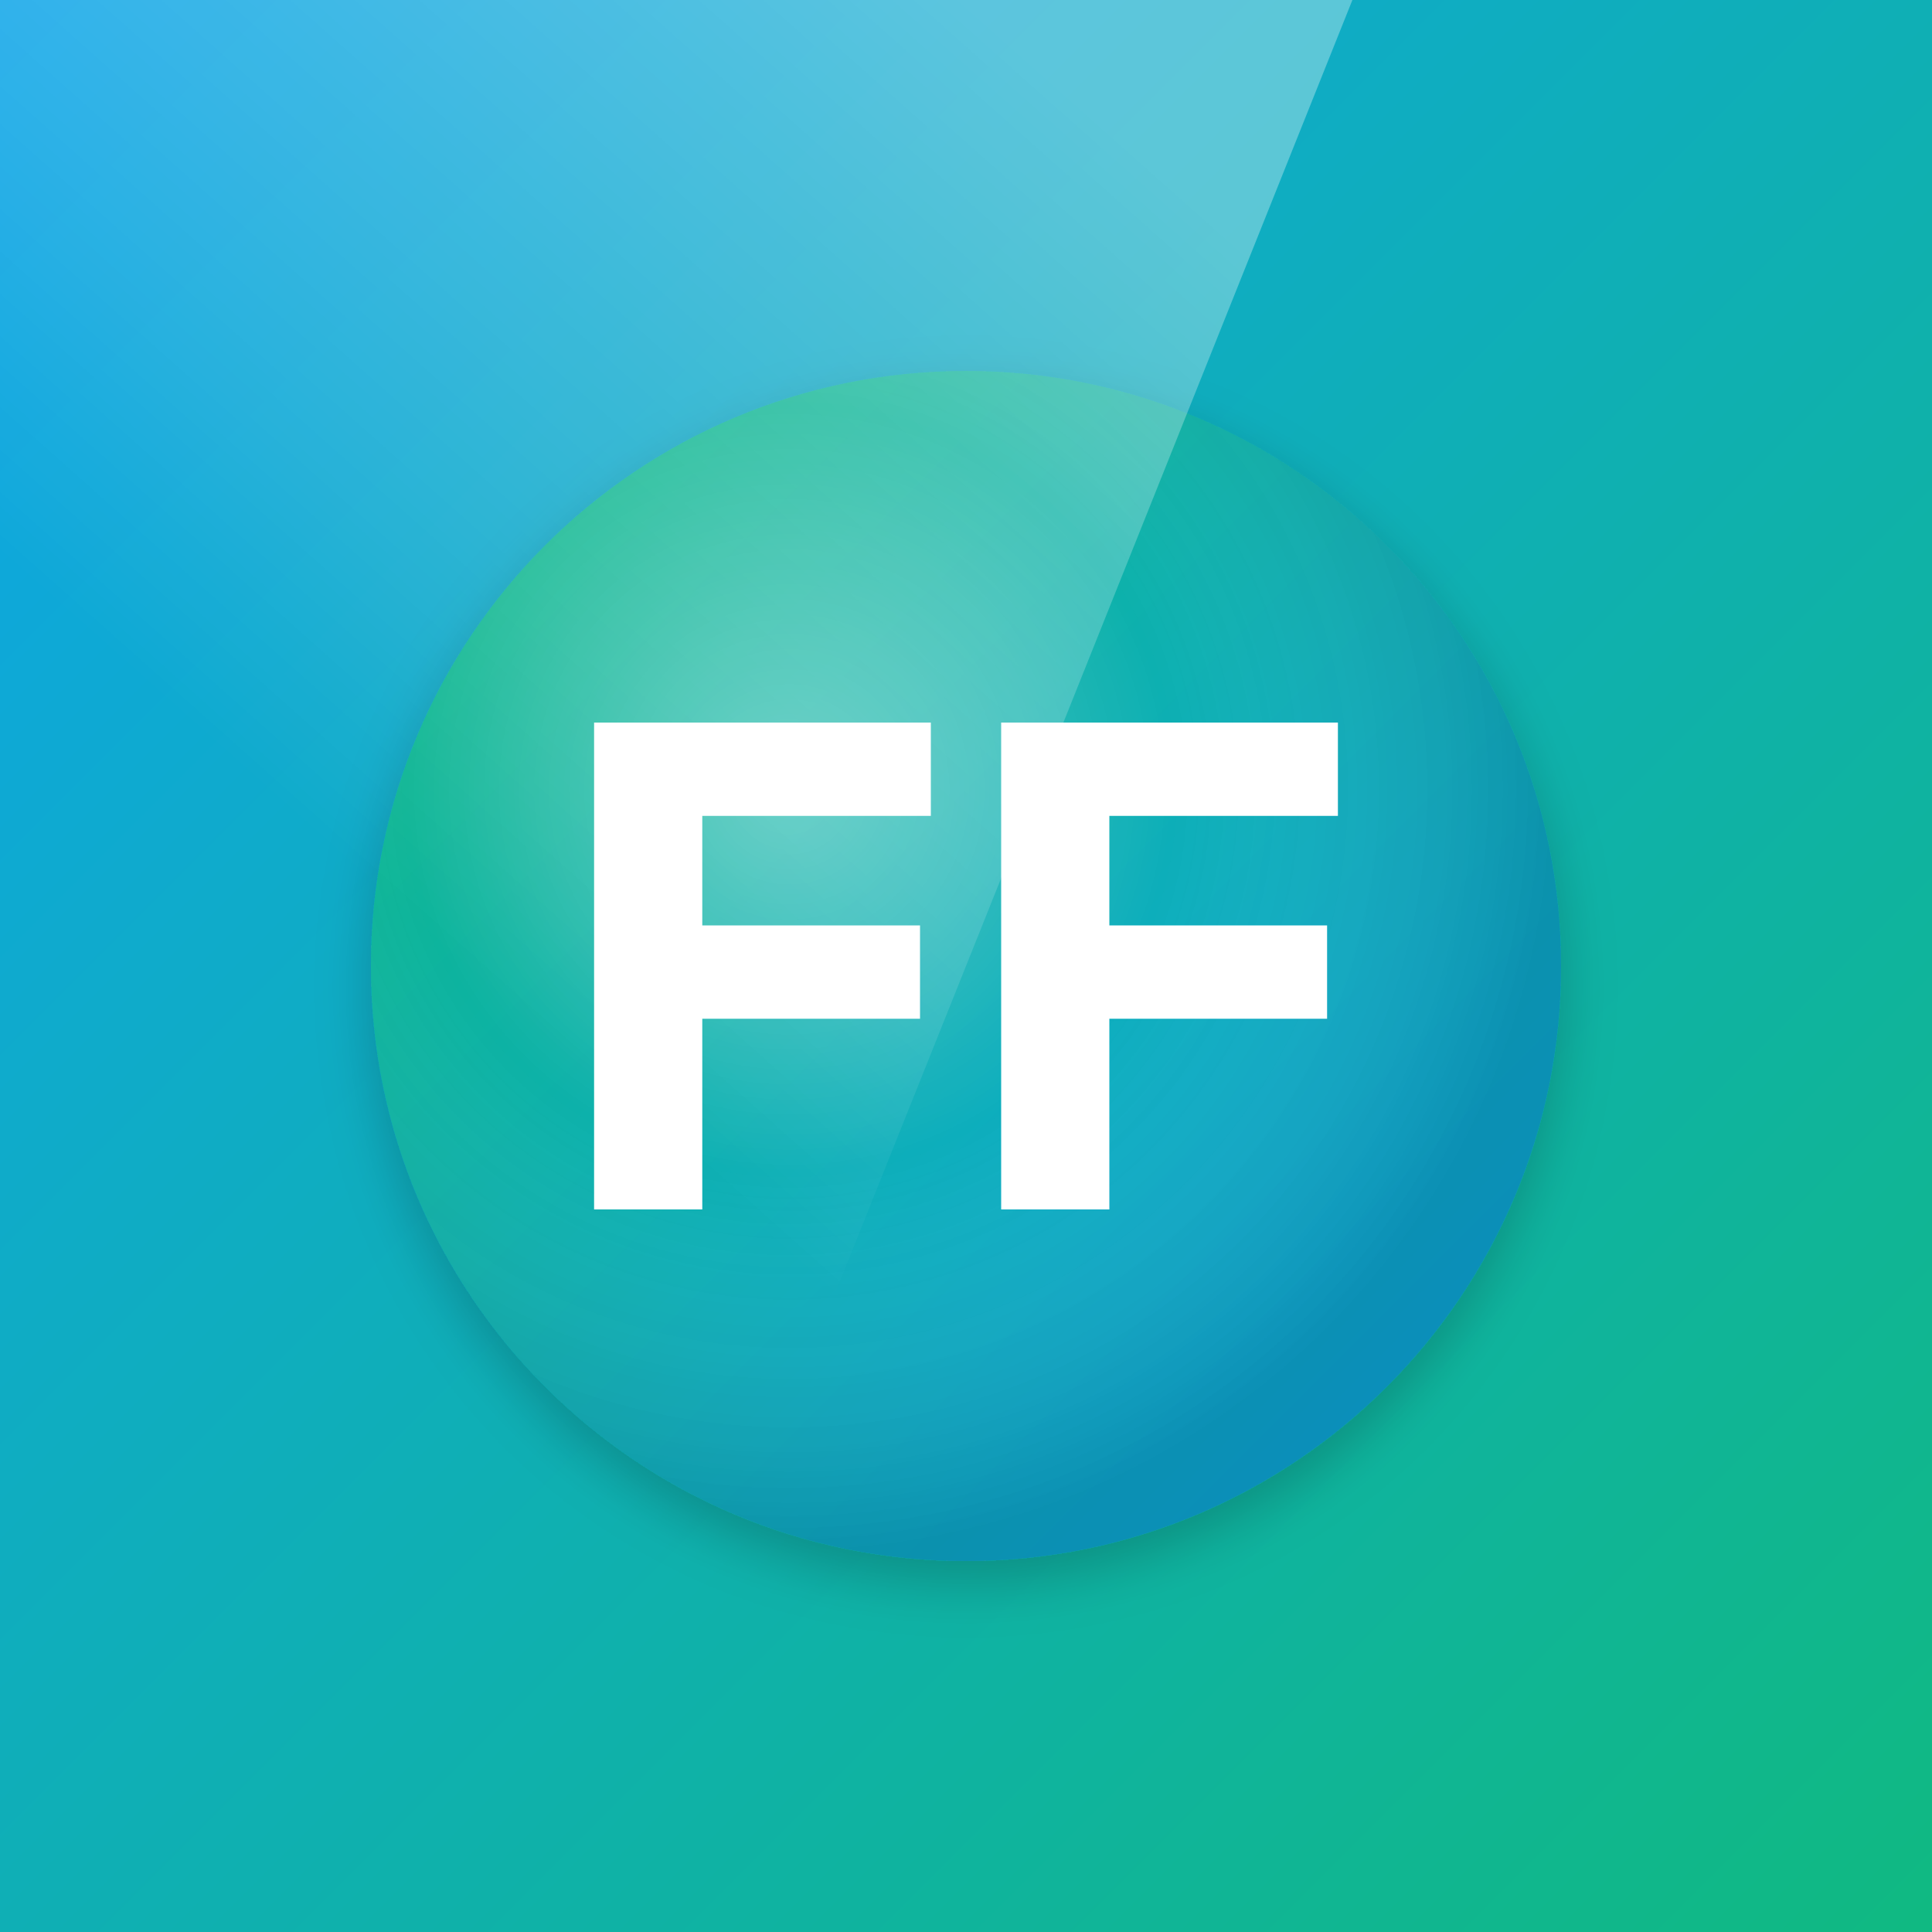
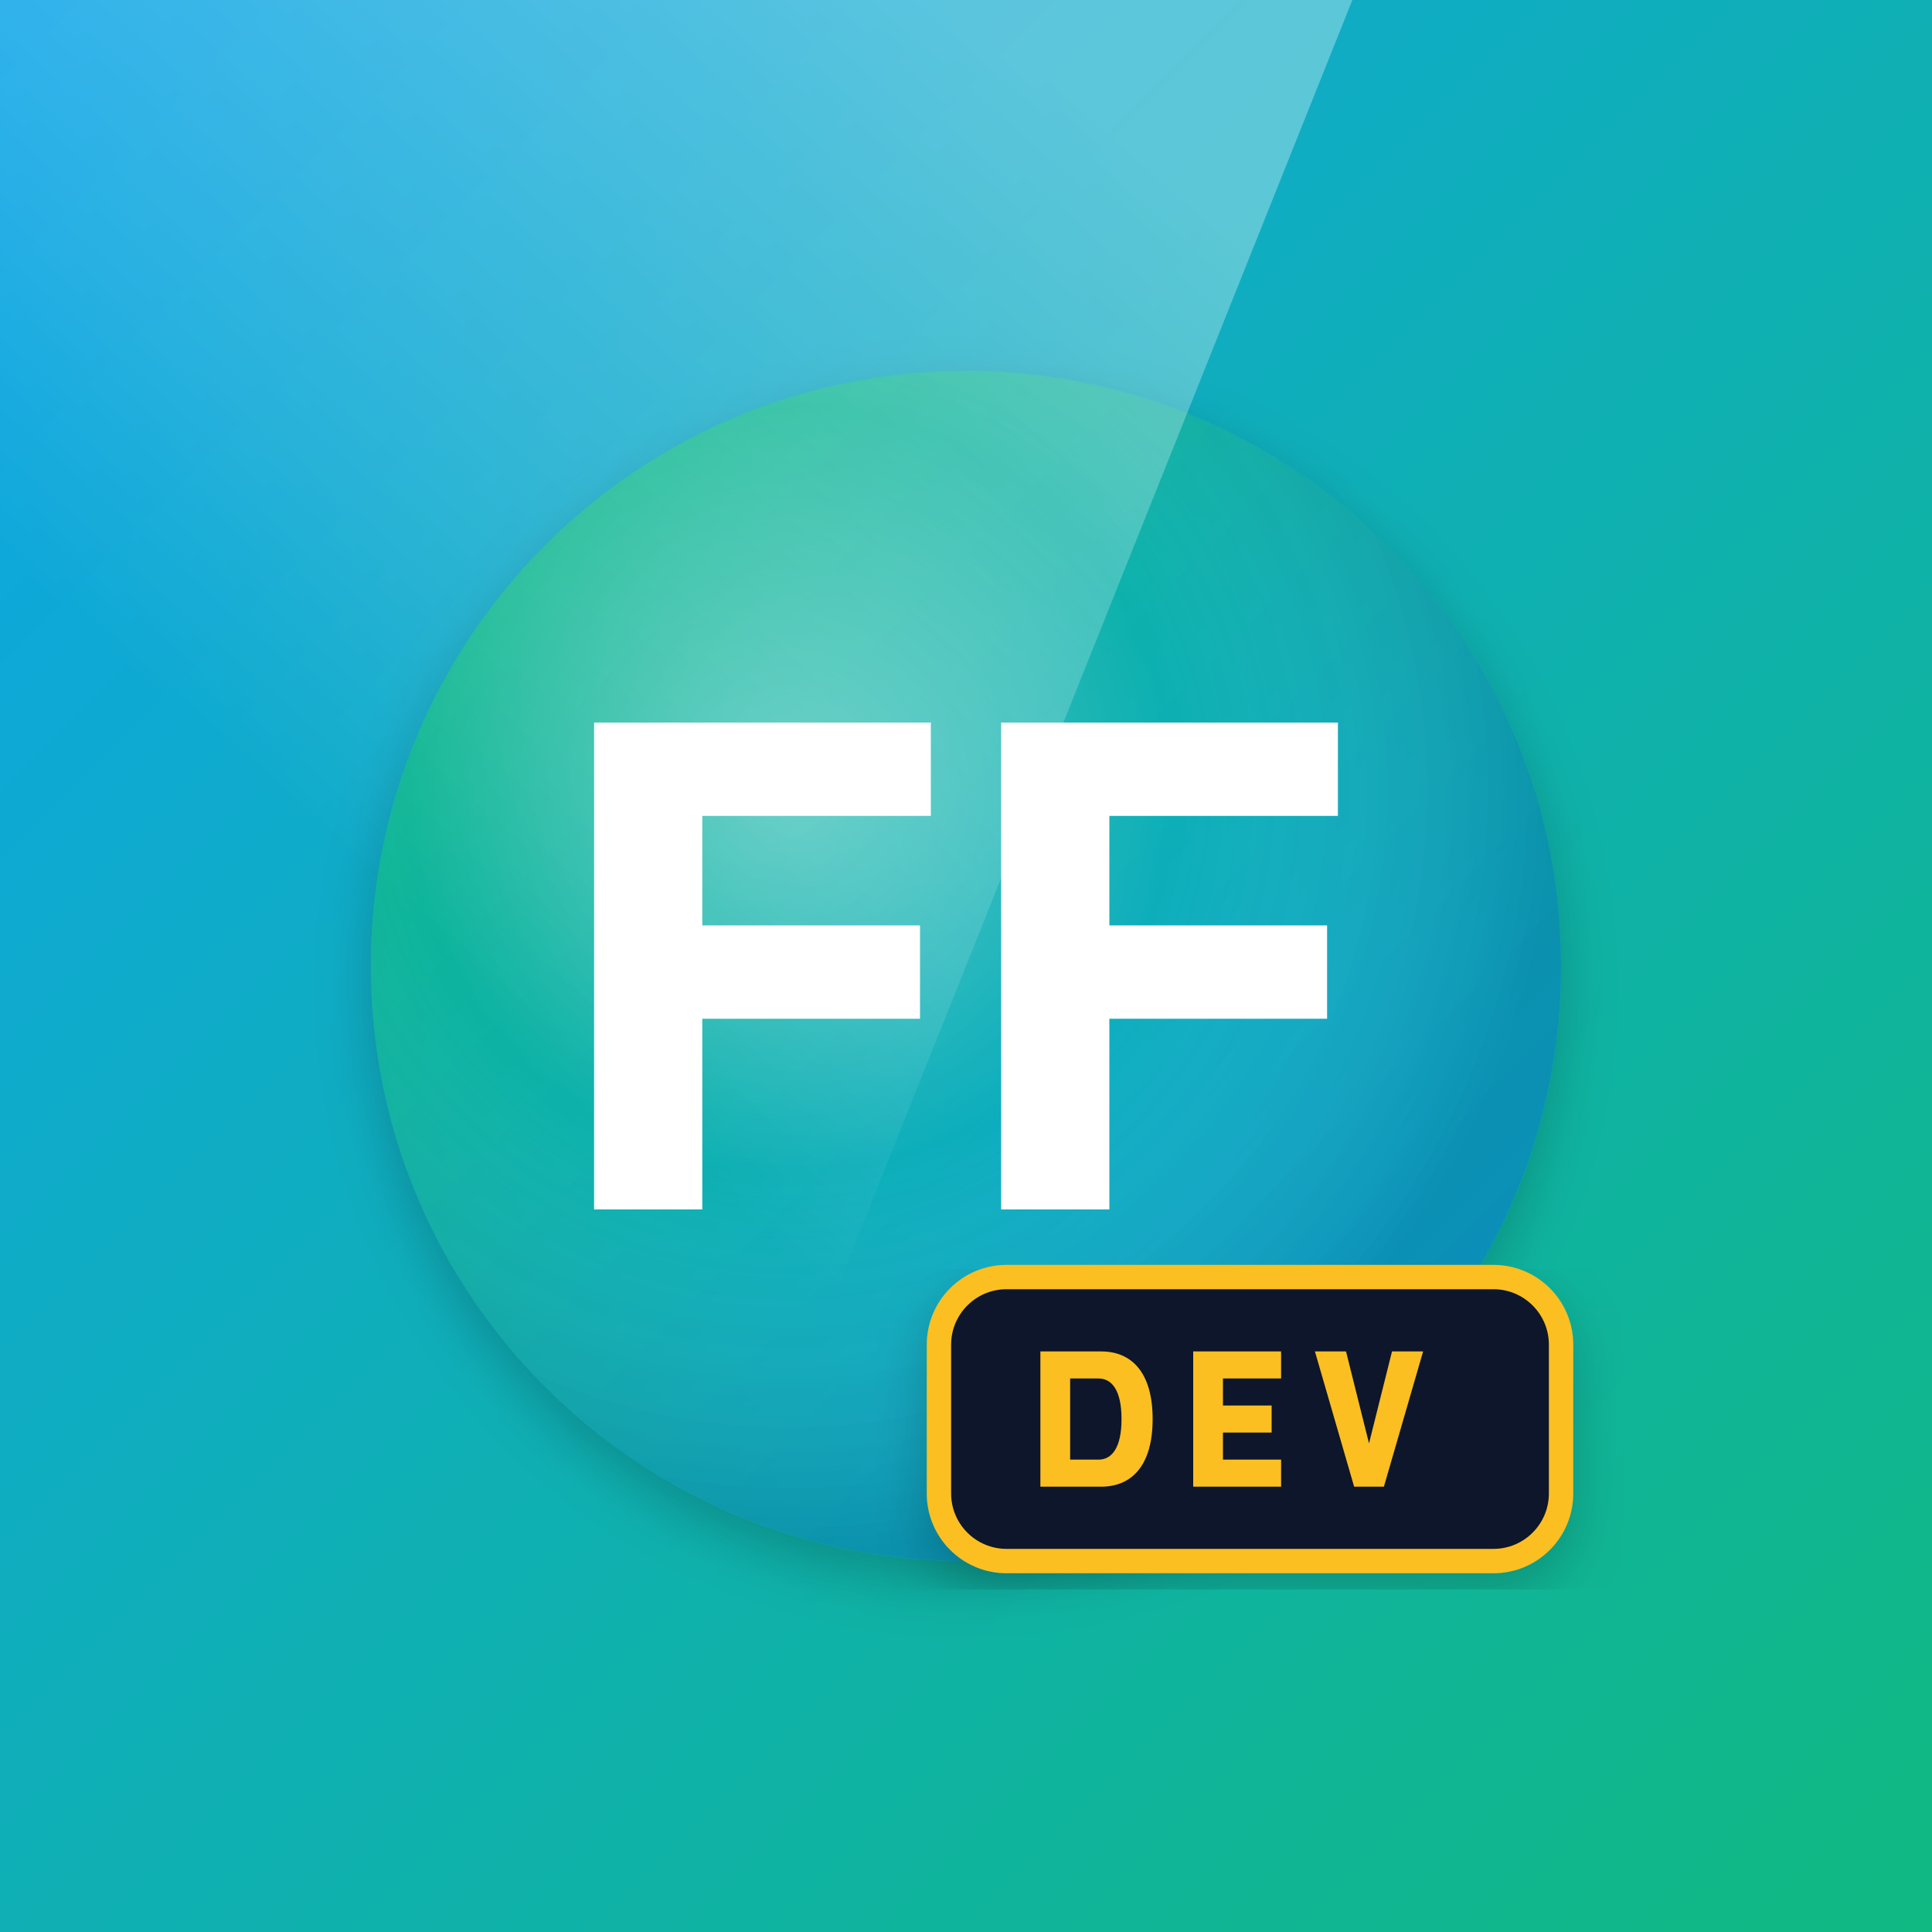
<svg xmlns="http://www.w3.org/2000/svg" viewBox="0 0 100 100">
  <defs>
    <linearGradient id="bg-grad" x1="0%" y1="0%" x2="100%" y2="100%">
      <stop offset="0%" stop-color="#0ea5e9" />
      <stop offset="100%" stop-color="#10b981" />
    </linearGradient>
    <linearGradient id="circle-grad" x1="0%" y1="0%" x2="100%" y2="100%">
      <stop offset="0%" stop-color="#10b981" />
      <stop offset="100%" stop-color="#0ea5e9" />
    </linearGradient>
    <radialGradient id="sphere-light" cx="35%" cy="35%" r="65%">
      <stop offset="0%" stop-color="#ffffff" stop-opacity="0.3" />
      <stop offset="50%" stop-color="#ffffff" stop-opacity="0" />
      <stop offset="100%" stop-color="#000000" stop-opacity="0.15" />
    </radialGradient>
    <linearGradient id="sheen-grad" x1="70%" y1="0%" x2="20%" y2="80%">
      <stop offset="0%" stop-color="#ffffff" stop-opacity="0.32" />
      <stop offset="45%" stop-color="#ffffff" stop-opacity="0.12" />
      <stop offset="65%" stop-color="#ffffff" stop-opacity="0" />
      <stop offset="100%" stop-color="#ffffff" stop-opacity="0" />
    </linearGradient>
    <filter id="soft-shadow" x="-10%" y="-10%" width="120%" height="120%">
      <feDropShadow dx="0" dy="1.5" stdDeviation="2" flood-color="#000000" flood-opacity="0.2" />
    </filter>
  </defs>
  <rect width="100" height="100" fill="url(#bg-grad)" />
  <g transform="translate(15, 15) scale(0.7)">
    <circle cx="50" cy="50" r="44" fill="url(#circle-grad)" filter="url(#soft-shadow)" />
    <circle cx="50" cy="50" r="44" fill="url(#sphere-light)" />
    <path d="M22.5,32 H30.5 V68 H22.5 Z M28.6,47 H46.6 V53.9 H28.6 Z M28.6,32 H47.4 V38.9 H28.6 Z M52.6,32 H60.6 V68 H52.6 Z M58.7,47 H76.7 V53.9 H58.7 Z M58.7,32 H77.5 V38.9 H58.7 Z" fill="#ffffff" />
+     <g filter="url(#soft-shadow)">
+       <rect x="48" y="73" width="46" height="21" rx="5" fill="#0f172a" stroke="#fbbf24" stroke-width="1.8" />
+       <path fill="#fbbf24" fill-rule="evenodd" d="M 55.5,78.5 H 60 C 62.2,78.5 63.8,80 63.8,83.5 C 63.8,87 62.2,88.5 60,88.5 H 55.5 Z M 57.7,80.5 V 86.5 H 59.8 C 60.8,86.5 61.5,85.6 61.5,83.5 C 61.5,81.4 60.8,80.5 59.8,80.5 Z M 66.8,78.5 H 73.3 V 80.5 H 69 V 82.5 H 72.6 V 84.5 H 69 V 86.5 H 73.3 V 88.5 H 66.8 Z M 75.8,78.5 H 78.1 L 79.8,85.3 L 81.5,78.5 H 83.8 L 80.9,88.5 H 78.7 Z" />
+     </g>
  </g>
  <path d="M 0,0 L 0,100 L 30,100 L 70,0 Z" fill="url(#sheen-grad)" pointer-events="none" />
</svg>
